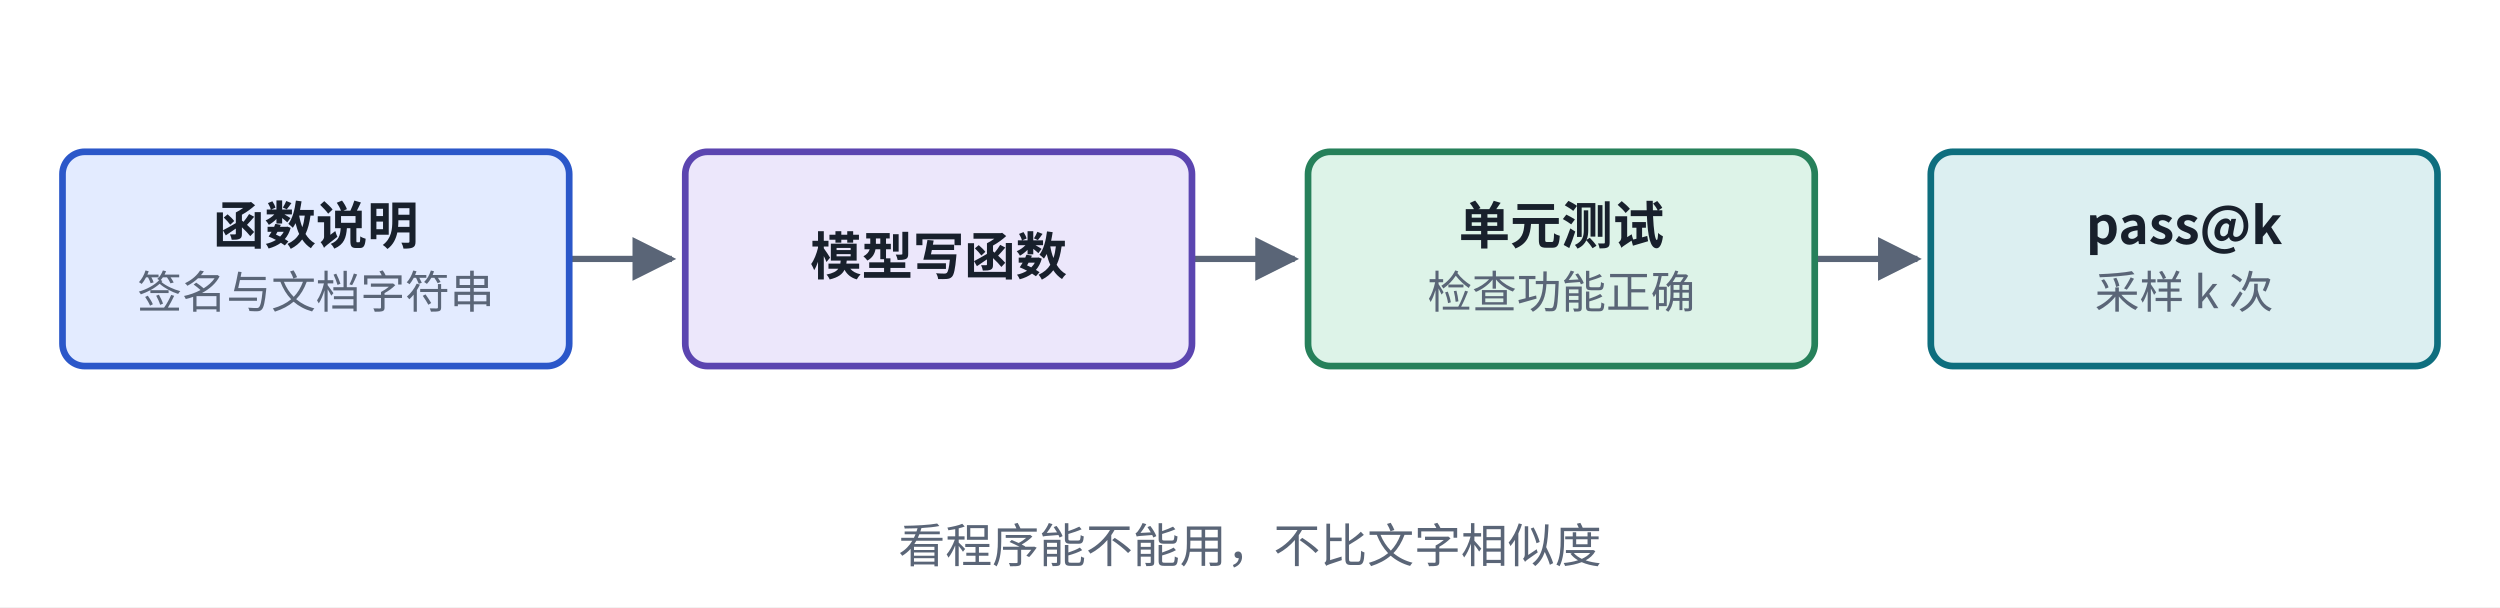
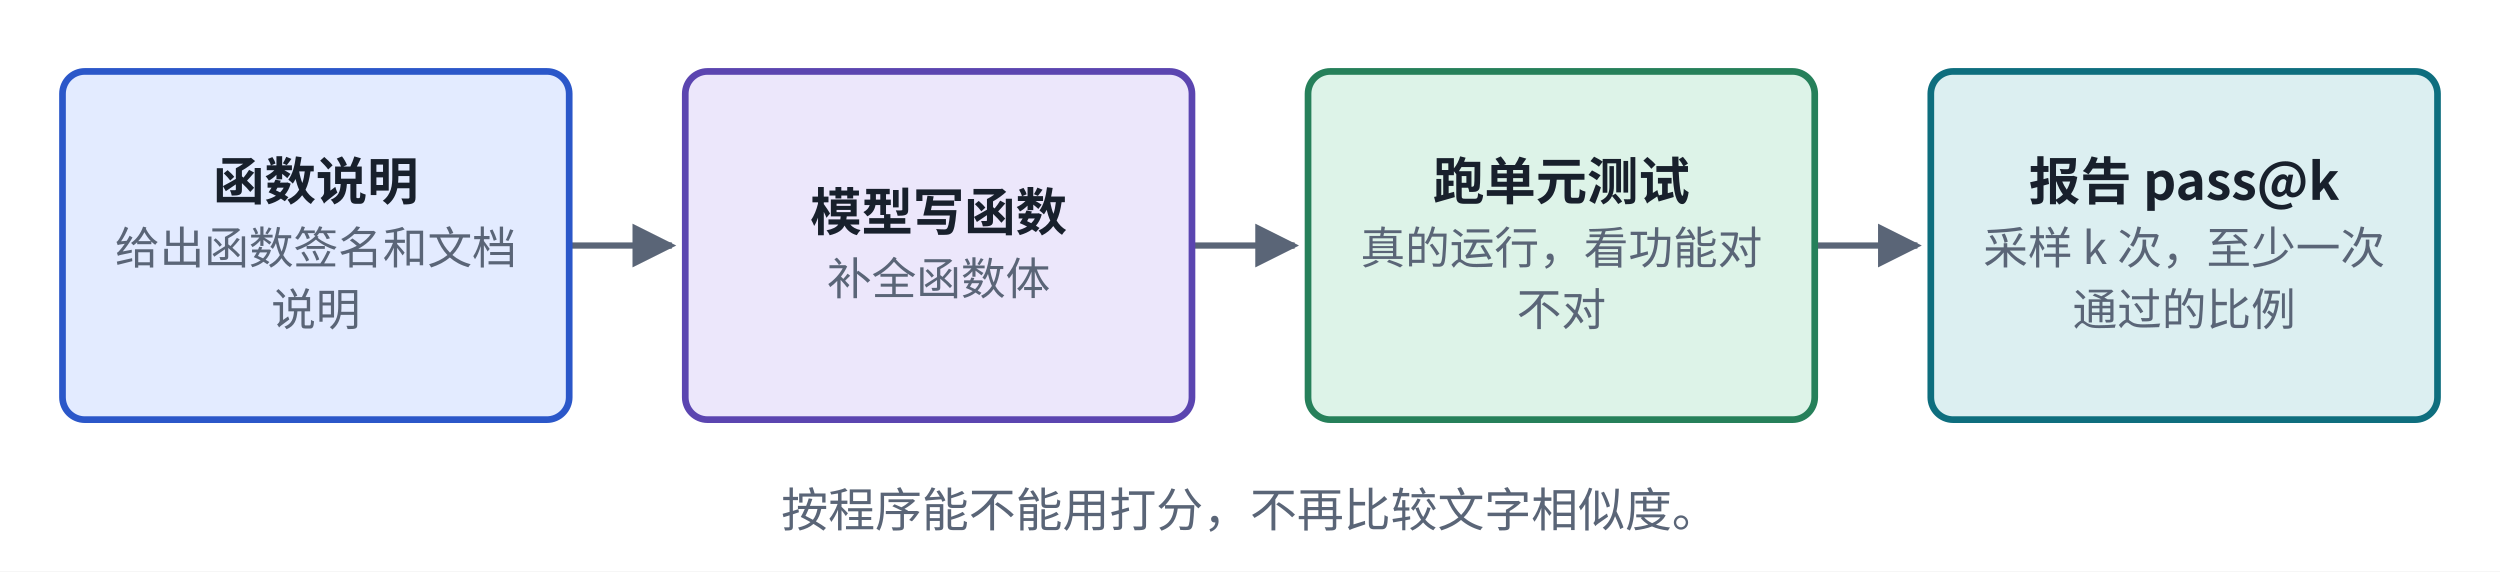
- <svg xmlns="http://www.w3.org/2000/svg" viewBox="0 0 560 136" width="560" height="136" role="img" aria-label="HumanEval 结构">
+ <svg xmlns="http://www.w3.org/2000/svg" viewBox="0 0 560 128" width="560" height="128" role="img" aria-label="HumanEval 结构">
  <defs>
    <marker id="ah-cardu2" viewBox="0 0 10 10" refX="9" refY="5" markerWidth="7" markerHeight="7" orient="auto-start-reverse">
      <path d="M0,0 L10,5 L0,10 z" fill="#5A6577" />
    </marker>
  </defs>
-   <rect x="0" y="0" width="560" height="136" fill="#ffffff" />
-   <path d="M127.5,58 L150.5,58" fill="none" stroke="#5A6577" stroke-width="1.4" marker-end="url(#ah-cardu2)" />
-   <path d="M267,58 L290,58" fill="none" stroke="#5A6577" stroke-width="1.4" marker-end="url(#ah-cardu2)" />
-   <path d="M406.5,58 L429.5,58" fill="none" stroke="#5A6577" stroke-width="1.4" marker-end="url(#ah-cardu2)" />
-   <rect x="14" y="34" width="113.5" height="48" rx="5" fill="#E3EBFF" stroke="#2B57C9" stroke-width="1.5" />
-   <rect x="153.5" y="34" width="113.5" height="48" rx="5" fill="#ECE7FB" stroke="#5B45B0" stroke-width="1.5" />
-   <rect x="293" y="34" width="113.5" height="48" rx="5" fill="#DDF3E8" stroke="#26805A" stroke-width="1.5" />
-   <rect x="432.5" y="34" width="113.5" height="48" rx="5" fill="#DCEFF1" stroke="#0E6E7E" stroke-width="1.5" />
-   <text x="70.75" y="54.665" text-anchor="middle" font-size="11.5" font-weight="600" fill="#18202C" font-family="PingFang SC, Noto Sans CJK SC, Microsoft YaHei, sans-serif">函数说明</text>
-   <text x="70.75" y="69.035" text-anchor="middle" font-size="10" font-weight="400" fill="#5A6577" font-family="PingFang SC, Noto Sans CJK SC, Microsoft YaHei, sans-serif">签名与文档字符串</text>
-   <text x="210.25" y="61.565" text-anchor="middle" font-size="11.5" font-weight="600" fill="#18202C" font-family="PingFang SC, Noto Sans CJK SC, Microsoft YaHei, sans-serif">模型写函数</text>
-   <text x="349.75" y="54.665" text-anchor="middle" font-size="11.5" font-weight="600" fill="#18202C" font-family="PingFang SC, Noto Sans CJK SC, Microsoft YaHei, sans-serif">单元测试</text>
-   <text x="349.75" y="69.035" text-anchor="middle" font-size="10" font-weight="400" fill="#5A6577" font-family="PingFang SC, Noto Sans CJK SC, Microsoft YaHei, sans-serif">检查功能正确</text>
-   <text x="489.25" y="54.665" text-anchor="middle" font-size="11.5" font-weight="600" fill="#18202C" font-family="PingFang SC, Noto Sans CJK SC, Microsoft YaHei, sans-serif">pass@k</text>
-   <text x="489.25" y="69.035" text-anchor="middle" font-size="10" font-weight="400" fill="#5A6577" font-family="PingFang SC, Noto Sans CJK SC, Microsoft YaHei, sans-serif">采样 k 次</text>
-   <text x="280" y="126" text-anchor="middle" font-size="10.5" font-weight="500" fill="#5A6577" font-family="PingFang SC, Noto Sans CJK SC, Microsoft YaHei, sans-serif">看程序能不能用，不比文字相似度</text>
+   <rect x="0" y="0" width="560" height="128" fill="#ffffff" />
+   <path d="M127.5,55 L150.5,55" fill="none" stroke="#5A6577" stroke-width="1.4" marker-end="url(#ah-cardu2)" />
+   <path d="M267,55 L290,55" fill="none" stroke="#5A6577" stroke-width="1.4" marker-end="url(#ah-cardu2)" />
+   <path d="M406.5,55 L429.5,55" fill="none" stroke="#5A6577" stroke-width="1.4" marker-end="url(#ah-cardu2)" />
+   <rect x="14" y="16" width="113.5" height="78" rx="5" fill="#E3EBFF" stroke="#2B57C9" stroke-width="1.5" />
+   <rect x="153.5" y="16" width="113.5" height="78" rx="5" fill="#ECE7FB" stroke="#5B45B0" stroke-width="1.5" />
+   <rect x="293" y="16" width="113.5" height="78" rx="5" fill="#DDF3E8" stroke="#26805A" stroke-width="1.5" />
+   <rect x="432.5" y="16" width="113.5" height="78" rx="5" fill="#DCEFF1" stroke="#0E6E7E" stroke-width="1.5" />
+   <text x="70.75" y="44.765" text-anchor="middle" font-size="11.5" font-weight="600" fill="#18202C" font-family="PingFang SC, Noto Sans CJK SC, Microsoft YaHei, sans-serif">函数说明</text>
+   <text x="70.75" y="59.135" text-anchor="middle" font-size="10" font-weight="400" fill="#5A6577" font-family="PingFang SC, Noto Sans CJK SC, Microsoft YaHei, sans-serif">给出函数签名和文档</text>
+   <text x="70.75" y="72.935" text-anchor="middle" font-size="10" font-weight="400" fill="#5A6577" font-family="PingFang SC, Noto Sans CJK SC, Microsoft YaHei, sans-serif">说明</text>
+   <text x="210.25" y="51.665" text-anchor="middle" font-size="11.5" font-weight="600" fill="#18202C" font-family="PingFang SC, Noto Sans CJK SC, Microsoft YaHei, sans-serif">模型写函数</text>
+   <text x="210.25" y="66.035" text-anchor="middle" font-size="10" font-weight="400" fill="#5A6577" font-family="PingFang SC, Noto Sans CJK SC, Microsoft YaHei, sans-serif">补全函数体</text>
+   <text x="349.75" y="44.765" text-anchor="middle" font-size="11.5" font-weight="600" fill="#18202C" font-family="PingFang SC, Noto Sans CJK SC, Microsoft YaHei, sans-serif">跑单元测试</text>
+   <text x="349.75" y="59.135" text-anchor="middle" font-size="10" font-weight="400" fill="#5A6577" font-family="PingFang SC, Noto Sans CJK SC, Microsoft YaHei, sans-serif">真的运行，看功能对</text>
+   <text x="349.75" y="72.935" text-anchor="middle" font-size="10" font-weight="400" fill="#5A6577" font-family="PingFang SC, Noto Sans CJK SC, Microsoft YaHei, sans-serif">不对</text>
+   <text x="489.25" y="44.765" text-anchor="middle" font-size="11.5" font-weight="600" fill="#18202C" font-family="PingFang SC, Noto Sans CJK SC, Microsoft YaHei, sans-serif">报告 pass@k</text>
+   <text x="489.25" y="59.135" text-anchor="middle" font-size="10" font-weight="400" fill="#5A6577" font-family="PingFang SC, Noto Sans CJK SC, Microsoft YaHei, sans-serif">采样 k 次，至少一次</text>
+   <text x="489.25" y="72.935" text-anchor="middle" font-size="10" font-weight="400" fill="#5A6577" font-family="PingFang SC, Noto Sans CJK SC, Microsoft YaHei, sans-serif">通过的比例</text>
+   <text x="280" y="118" text-anchor="middle" font-size="10.5" font-weight="500" fill="#5A6577" font-family="PingFang SC, Noto Sans CJK SC, Microsoft YaHei, sans-serif">按程序能不能用打分，不再比较文字相似度。</text>
</svg>
